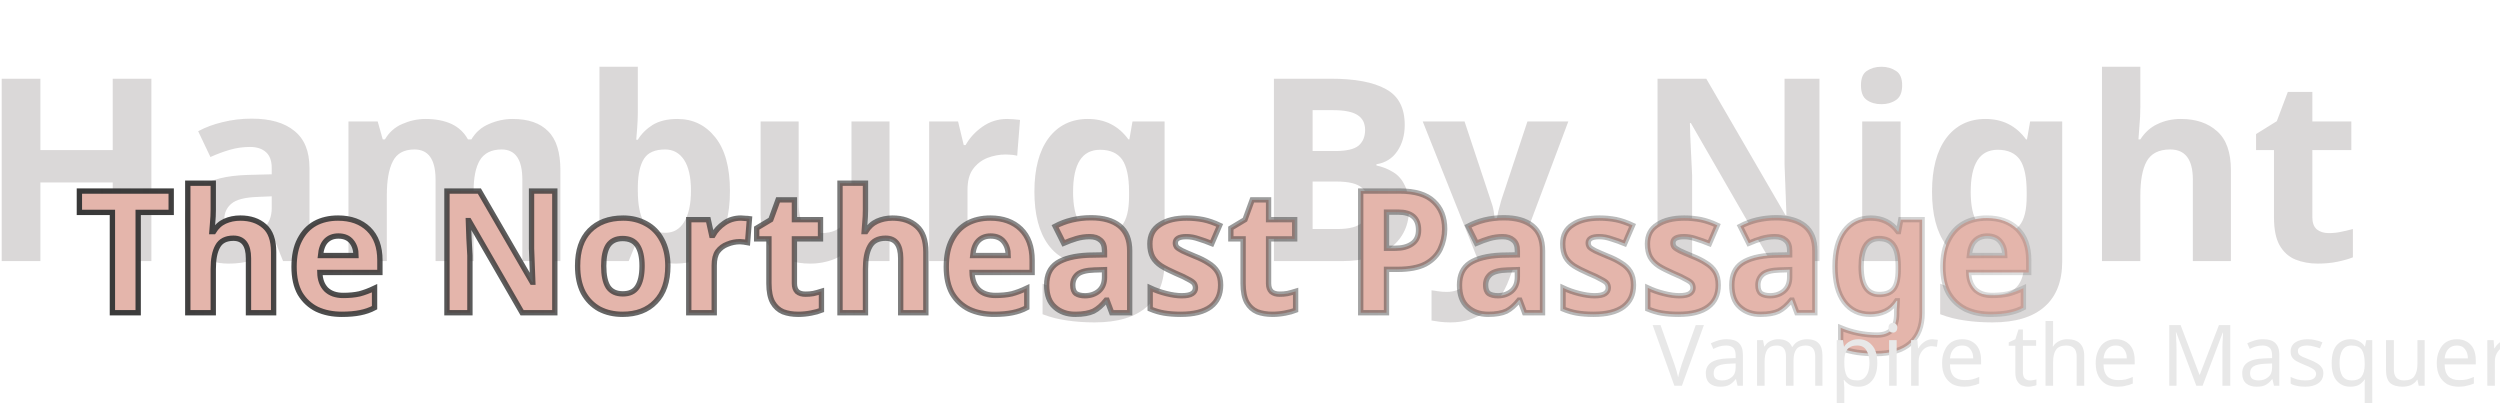
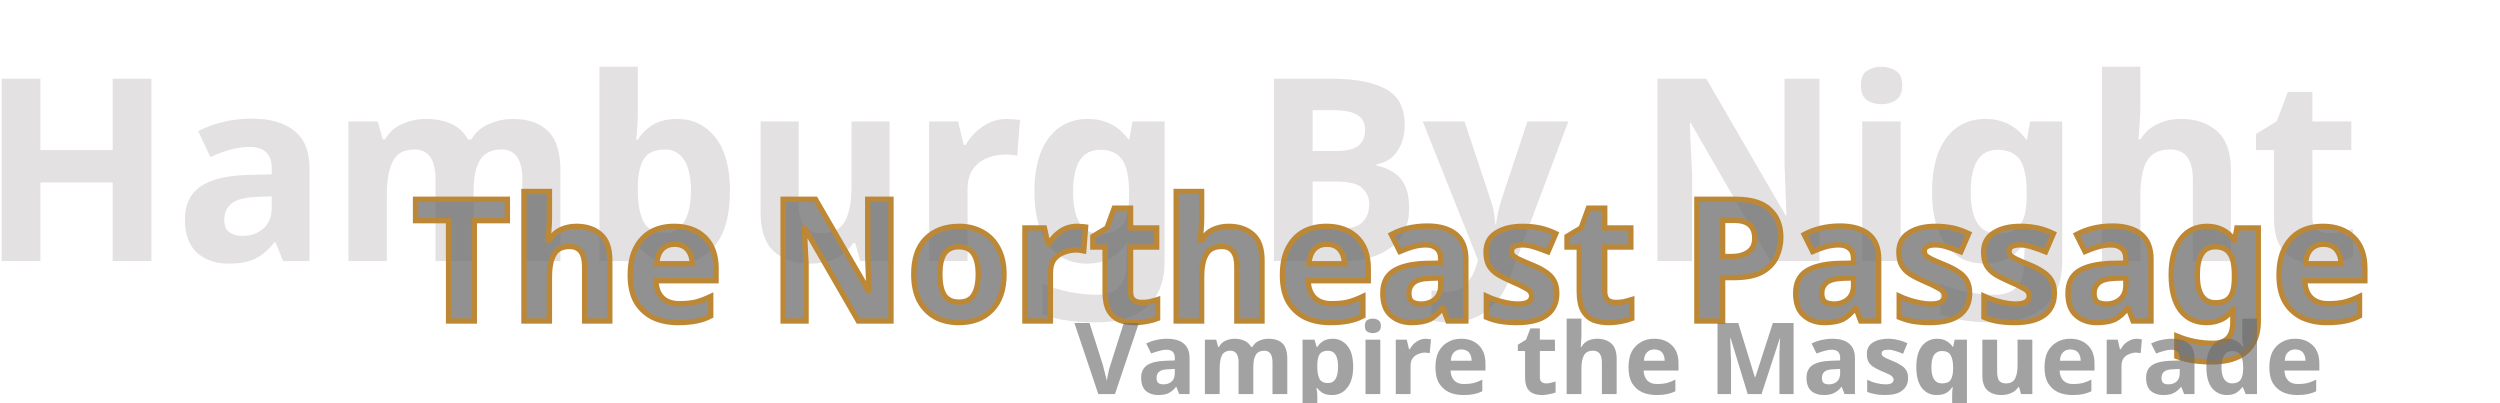
- <svg xmlns="http://www.w3.org/2000/svg" xmlns:xlink="http://www.w3.org/1999/xlink" width="124.231mm" height="20.003mm" viewBox="0 0 124.231 20.003" version="1.1" id="svg5">
-   <defs id="defs2">
-     <linearGradient id="linearGradient4025">
-       <stop style="stop-color:#383838;stop-opacity:1;" offset="0" id="stop4021" />
-       <stop style="stop-color:#383838;stop-opacity:0;" offset="1" id="stop4023" />
-     </linearGradient>
-     <linearGradient xlink:href="#linearGradient4025" id="linearGradient4027" x1="40.932" y1="94.364" x2="157.207" y2="94.364" gradientUnits="userSpaceOnUse" />
-   </defs>
+ <svg xmlns="http://www.w3.org/2000/svg" width="124.231mm" height="20.003mm" viewBox="0 0 124.231 20.003" version="1.1" id="svg5">
+   <defs id="defs2" />
  <g id="layer1" transform="translate(-39.86733,-114.0265)" />
  <g id="layer4" transform="translate(-39.86733,-114.0265)" />
  <g id="layer2" transform="translate(-39.86733,-114.0265)" />
  <g id="layer3" transform="translate(-39.86733,-114.0265)">
    <g id="g986" transform="translate(2.913717,32.38324)">
      <text xml:space="preserve" style="font-weight:600;font-size:6.265px;line-height:1.25;font-family:Montserrat;-inkscape-font-specification:'Montserrat, Semi-Bold';font-variant-caps:small-caps;stroke-width:0.265" x="36.818" y="85.086" id="text236-5">
        <tspan id="tspan234-9" style="font-style:normal;font-variant:normal;font-weight:normal;font-stretch:normal;font-size:5.644px;font-family:QTUSA-Uncial;-inkscape-font-specification:'QTUSA-Uncial, Normal';font-variant-ligatures:normal;font-variant-caps:small-caps;font-variant-numeric:normal;font-variant-east-asian:normal;stroke-width:0.265" x="36.818" y="85.086" />
      </text>
-       <text xml:space="preserve" style="font-style:normal;font-variant:normal;font-weight:bold;font-stretch:normal;font-size:12.7px;line-height:1.25;font-family:Montserrat;-inkscape-font-specification:'Montserrat, Bold';font-variant-ligatures:normal;font-variant-caps:small-caps;font-variant-numeric:normal;font-variant-east-asian:normal;opacity:0.8;fill:#d1cece;fill-opacity:1;stroke:none;stroke-width:0.265" x="35.9" y="94.618" id="text240-7">
-         <tspan id="tspan238-5" style="font-style:normal;font-variant:normal;font-weight:bold;font-stretch:normal;font-size:12.7px;font-family:Montserrat;-inkscape-font-specification:'Montserrat, Bold';font-variant-ligatures:normal;font-variant-caps:small-caps;font-variant-numeric:normal;font-variant-east-asian:normal;fill:#d1cece;fill-opacity:1;stroke:none;stroke-width:0.265" x="35.9" y="94.618">Hamburg By Night</tspan>
+       <text xml:space="preserve" style="font-style:normal;font-variant:normal;font-weight:bold;font-stretch:normal;font-size:12.7px;line-height:1.25;font-family:Montserrat;-inkscape-font-specification:'Montserrat, Bold';font-variant-ligatures:normal;font-variant-caps:small-caps;font-variant-numeric:normal;font-variant-east-asian:normal;opacity:0.8;fill:#d1cece;fill-opacity:0.754;stroke:none;stroke-width:0.265" x="35.9" y="94.618" id="text240-7">
+         <tspan id="tspan238-5" style="font-style:normal;font-variant:normal;font-weight:bold;font-stretch:normal;font-size:12.7px;font-family:Montserrat;-inkscape-font-specification:'Montserrat, Bold';font-variant-ligatures:normal;font-variant-caps:small-caps;font-variant-numeric:normal;font-variant-east-asian:normal;fill:#d1cece;fill-opacity:0.754;stroke:none;stroke-width:0.265" x="35.9" y="94.618">Hamburg By Night</tspan>
      </text>
-       <text xml:space="preserve" style="font-weight:600;font-size:8.467px;line-height:1.25;font-family:Montserrat;-inkscape-font-specification:'Montserrat, Semi-Bold';font-variant-caps:small-caps;fill:#e4b5ab;fill-opacity:1;stroke:url(#linearGradient4027);stroke-width:0.265;stroke-opacity:1" x="40.726" y="97.183" id="text356">
-         <tspan id="tspan354" style="font-style:normal;font-variant:normal;font-weight:bold;font-stretch:normal;font-size:8.467px;font-family:QTGraveure;-inkscape-font-specification:'QTGraveure, Bold';font-variant-ligatures:normal;font-variant-caps:small-caps;font-variant-numeric:normal;font-variant-east-asian:normal;fill:#e4b5ab;fill-opacity:1;stroke:url(#linearGradient4027);stroke-width:0.265;stroke-opacity:1" x="40.726" y="97.183">The Northeast Passage</tspan>
+       <text xml:space="preserve" style="font-style:normal;font-variant:normal;font-weight:600;font-stretch:normal;font-size:8.467px;line-height:1.25;font-family:Montserrat;-inkscape-font-specification:'Montserrat, Semi-Bold';font-variant-ligatures:normal;font-variant-caps:small-caps;font-variant-numeric:normal;font-variant-east-asian:normal;white-space:pre;inline-size:121.032;display:inline;fill:#6d6d6d;fill-opacity:0.753;stroke:#bd8835;stroke-width:0.265;stroke-opacity:1" x="40.726" y="97.183" id="text356" transform="translate(16.70461,0.4103435)">
+         <tspan x="40.726" y="97.183" id="tspan1">The Northeast Passage</tspan>
      </text>
-       <text xml:space="preserve" style="font-weight:600;font-size:8.467px;line-height:1.25;font-family:Montserrat;-inkscape-font-specification:'Montserrat, Semi-Bold';font-variant-caps:small-caps;stroke-width:0.265" x="119.08" y="100.816" id="text1119-9">
-         <tspan id="tspan1117-8" style="font-style:normal;font-variant:normal;font-weight:normal;font-stretch:normal;font-size:4.233px;font-family:QTVagaRound;-inkscape-font-specification:'QTVagaRound, Normal';font-variant-ligatures:normal;font-variant-caps:small-caps;font-variant-numeric:normal;font-variant-east-asian:normal;fill:#e8e8e8;fill-opacity:1;stroke-width:0.265" x="119.08" y="100.816">Vampire the Masquerade</tspan>
+       <text xml:space="preserve" style="font-style:normal;font-variant:normal;font-weight:bold;font-stretch:normal;font-size:4.939px;line-height:1.25;font-family:Corbel;-inkscape-font-specification:'Corbel, Bold';font-variant-ligatures:normal;font-variant-caps:small-caps;font-variant-numeric:normal;font-variant-east-asian:normal;fill:#6c6c6c;fill-opacity:0.63;stroke-width:0.265" x="161.414" y="101.227" id="text1119-9">
+         <tspan id="tspan1117-8" style="font-style:normal;font-variant:normal;font-weight:bold;font-stretch:normal;font-size:4.939px;font-family:Corbel;-inkscape-font-specification:'Corbel, Bold';font-variant-ligatures:normal;font-variant-caps:small-caps;font-variant-numeric:normal;font-variant-east-asian:normal;text-anchor:end;fill:#6c6c6c;fill-opacity:0.63;stroke-width:0.265" x="161.414" y="101.227">Vampire the Masquerade</tspan>
      </text>
    </g>
  </g>
</svg>
